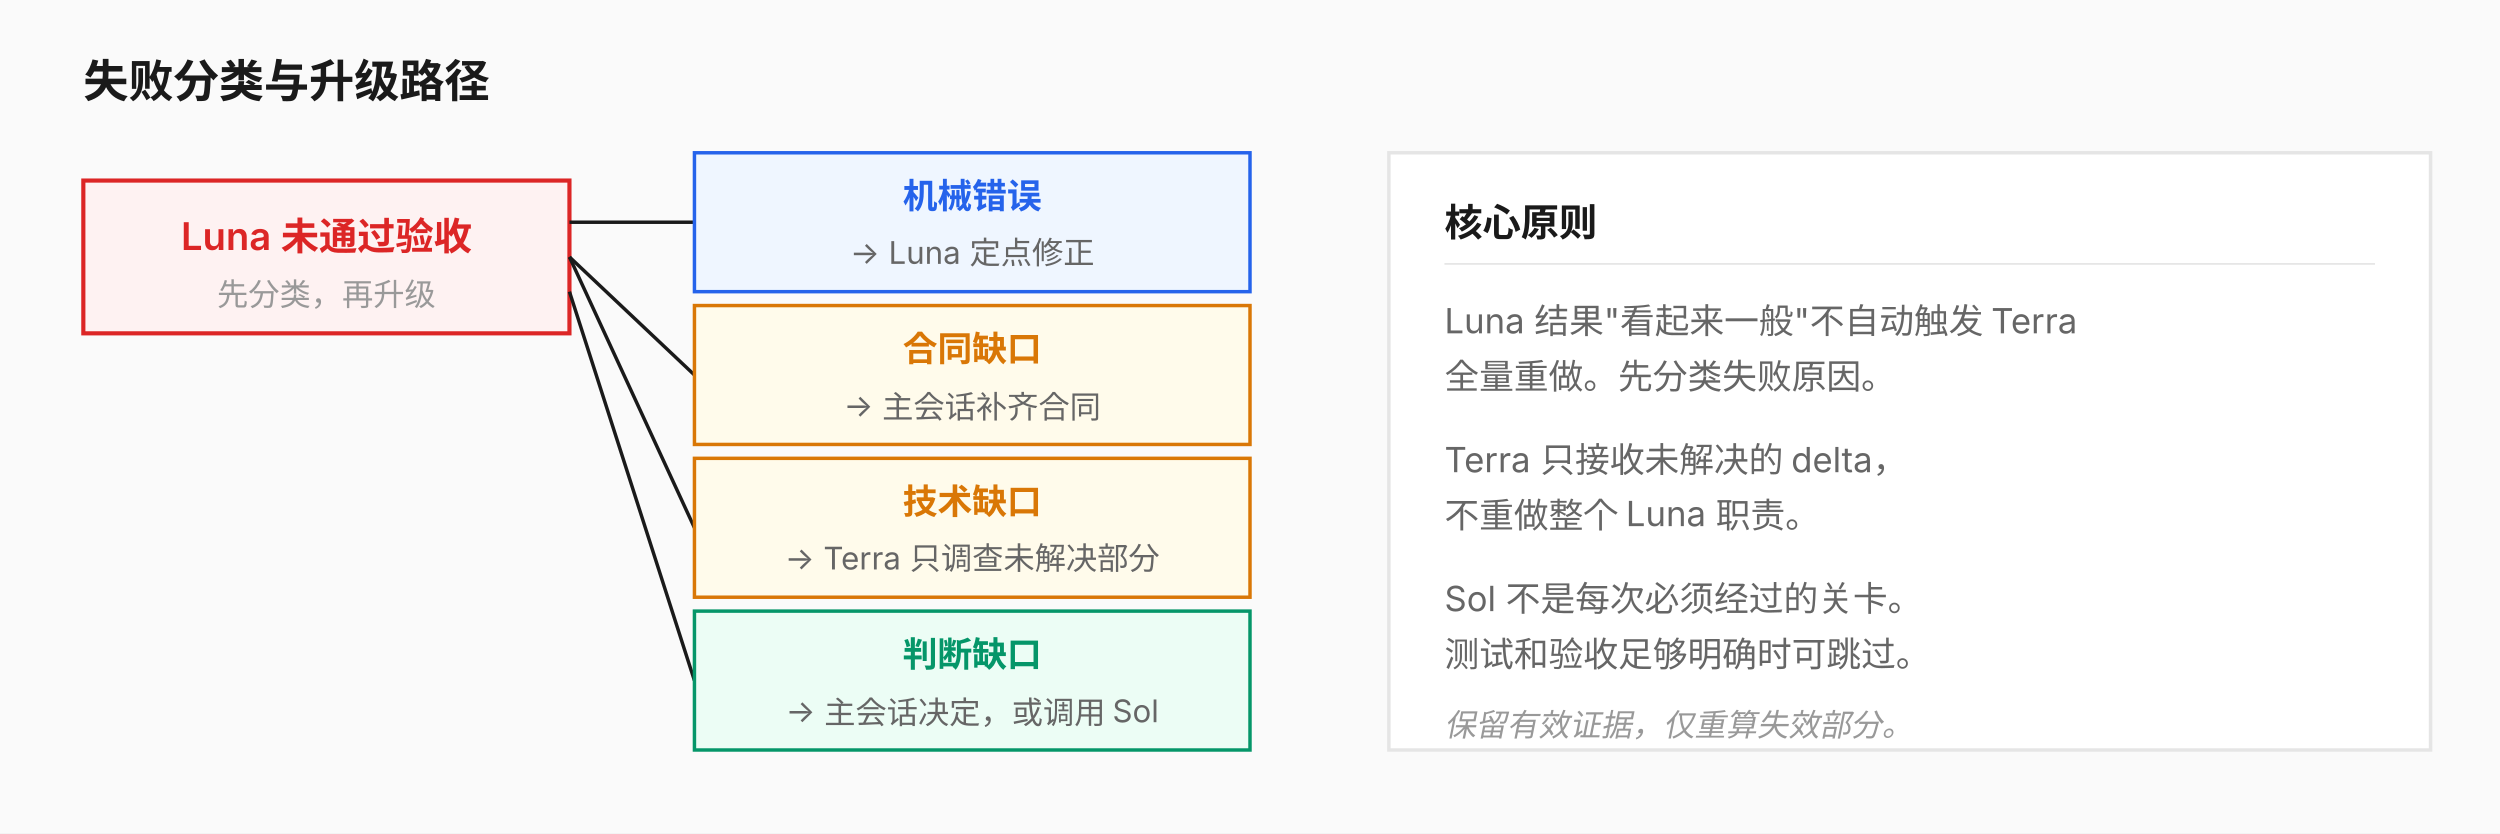
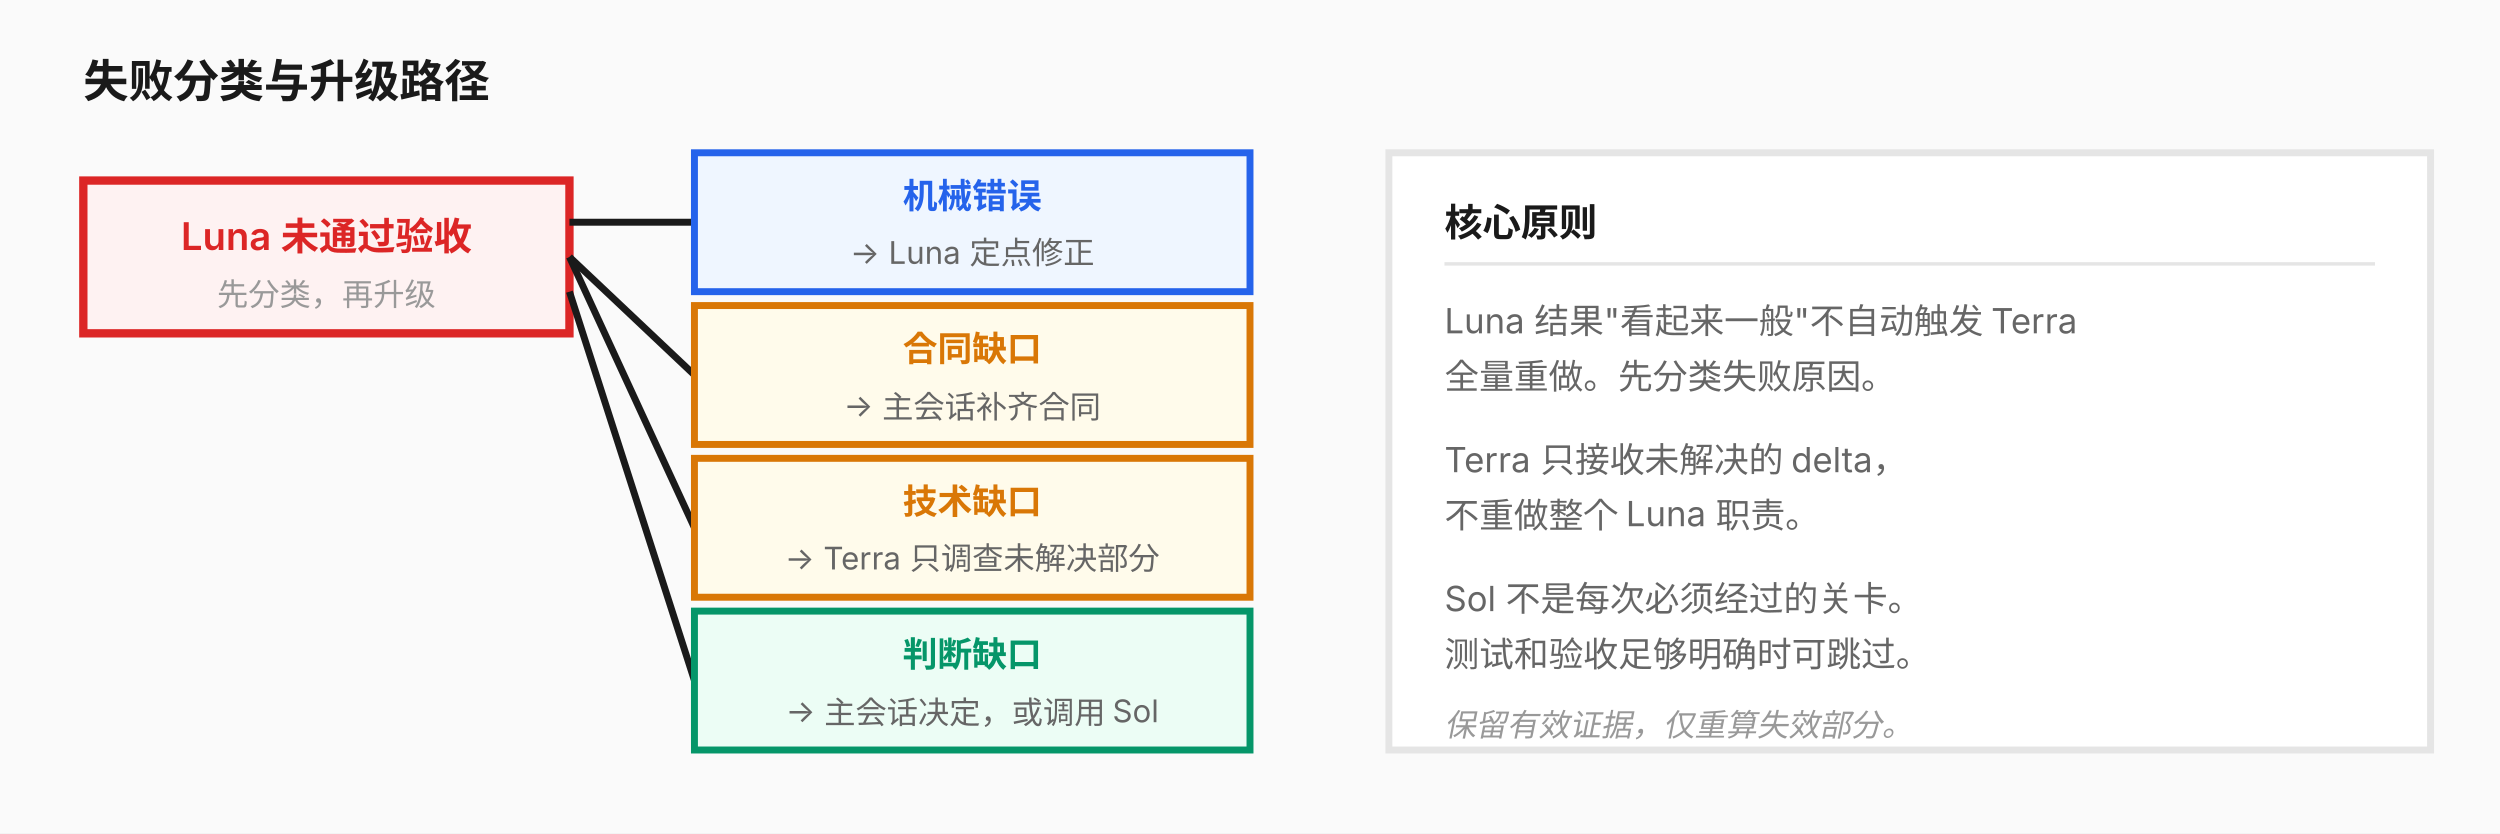
- <svg xmlns="http://www.w3.org/2000/svg" viewBox="0 0 720 240" fill="none" font-family="Inter, Helvetica, 'Noto Sans SC', sans-serif">
-   <rect width="720" height="240" fill="#fafafa" />
-   <text x="24" y="28" fill="#1a1a1a" font-size="13" font-weight="600">失败分类与升级路径</text>
-   <rect x="24" y="52" width="140" height="44" rx="0" fill="#fef2f2" stroke="#dc2626" stroke-width="1.2" />
-   <text x="94" y="72" text-anchor="middle" fill="#dc2626" font-size="11" font-weight="600">Luna 未通过验收</text>
-   <text x="94" y="88" text-anchor="middle" fill="#999" font-size="9">先分类，再升级</text>
-   <line x1="164" y1="64" x2="200" y2="64" stroke="#1a1a1a" stroke-width="1" />
-   <line x1="164" y1="74" x2="200" y2="108" stroke="#1a1a1a" stroke-width="1" />
-   <line x1="164" y1="74" x2="200" y2="152" stroke="#1a1a1a" stroke-width="1" />
-   <line x1="164" y1="84" x2="200" y2="196" stroke="#1a1a1a" stroke-width="1" />
-   <rect x="200" y="44" width="160" height="40" rx="0" fill="#eff6ff" stroke="#2563eb" stroke-width="1" />
-   <text x="280" y="60" text-anchor="middle" fill="#2563eb" font-size="10" font-weight="600">机械错误</text>
-   <text x="280" y="76" text-anchor="middle" fill="#666" font-size="9">→ Luna 定点修正</text>
-   <rect x="200" y="88" width="160" height="40" rx="0" fill="#fffbeb" stroke="#d97706" stroke-width="1" />
-   <text x="280" y="104" text-anchor="middle" fill="#d97706" font-size="10" font-weight="600">合同缺口</text>
-   <text x="280" y="120" text-anchor="middle" fill="#666" font-size="9">→ 主会话补齐合同</text>
-   <rect x="200" y="132" width="160" height="40" rx="0" fill="#fffbeb" stroke="#d97706" stroke-width="1" />
-   <text x="280" y="148" text-anchor="middle" fill="#d97706" font-size="10" font-weight="600">技术缺口</text>
-   <text x="280" y="164" text-anchor="middle" fill="#666" font-size="9">→ Terra 只调查未解决部分</text>
-   <rect x="200" y="176" width="160" height="40" rx="0" fill="#ecfdf5" stroke="#059669" stroke-width="1" />
-   <text x="280" y="192" text-anchor="middle" fill="#059669" font-size="10" font-weight="600">判断缺口</text>
-   <text x="280" y="208" text-anchor="middle" fill="#666" font-size="9">→ 主会话决定，或调用 Sol</text>
-   <rect x="400" y="44" width="300" height="172" rx="0" fill="#fff" stroke="#e5e5e5" stroke-width="1" />
-   <text x="416" y="68" fill="#1a1a1a" font-size="11" font-weight="600">核心原则</text>
-   <line x1="416" y1="76" x2="684" y2="76" stroke="#e5e5e5" stroke-width="0.5" />
-   <text x="416" y="96" fill="#666" font-size="10">Luna 结果"看起来一般"不自动触发 Terra</text>
-   <text x="416" y="112" fill="#666" font-size="10">全量重做。先分类失败原因。</text>
-   <text x="416" y="136" fill="#666" font-size="10">Terra 只接收未解决的 delta，</text>
-   <text x="416" y="152" fill="#666" font-size="10">不重做整个 Luna 职责。</text>
-   <text x="416" y="176" fill="#666" font-size="10">Sol 不是每次必须经过的关卡。</text>
-   <text x="416" y="192" fill="#666" font-size="10">测试和验收足够明确时可跳过。</text>
-   <text x="416" y="212" fill="#999" font-size="9" font-style="italic">保留有效证据，仅重算失效部分。</text>
+ <svg xmlns="http://www.w3.org/2000/svg" viewBox="0 0 1440 480" fill="none" font-family="Inter, Helvetica, 'Noto Sans SC', sans-serif">
+   <rect width="1440" height="480" fill="#fafafa" />
+   <text x="48" y="56" fill="#1a1a1a" font-size="26" font-weight="600">失败分类与升级路径</text>
+   <rect x="48" y="104" width="280" height="88" rx="0" fill="#fef2f2" stroke="#dc2626" stroke-width="4.8" />
+   <text x="188" y="144" text-anchor="middle" fill="#dc2626" font-size="22" font-weight="600">Luna 未通过验收</text>
+   <text x="188" y="176" text-anchor="middle" fill="#999" font-size="18">先分类，再升级</text>
+   <line x1="328" y1="128" x2="400" y2="128" stroke="#1a1a1a" stroke-width="4" />
+   <line x1="328" y1="148" x2="400" y2="216" stroke="#1a1a1a" stroke-width="4" />
+   <line x1="328" y1="148" x2="400" y2="304" stroke="#1a1a1a" stroke-width="4" />
+   <line x1="328" y1="168" x2="400" y2="392" stroke="#1a1a1a" stroke-width="4" />
+   <rect x="400" y="88" width="320" height="80" rx="0" fill="#eff6ff" stroke="#2563eb" stroke-width="4" />
+   <text x="560" y="120" text-anchor="middle" fill="#2563eb" font-size="20" font-weight="600">机械错误</text>
+   <text x="560" y="152" text-anchor="middle" fill="#666" font-size="18">→ Luna 定点修正</text>
+   <rect x="400" y="176" width="320" height="80" rx="0" fill="#fffbeb" stroke="#d97706" stroke-width="4" />
+   <text x="560" y="208" text-anchor="middle" fill="#d97706" font-size="20" font-weight="600">合同缺口</text>
+   <text x="560" y="240" text-anchor="middle" fill="#666" font-size="18">→ 主会话补齐合同</text>
+   <rect x="400" y="264" width="320" height="80" rx="0" fill="#fffbeb" stroke="#d97706" stroke-width="4" />
+   <text x="560" y="296" text-anchor="middle" fill="#d97706" font-size="20" font-weight="600">技术缺口</text>
+   <text x="560" y="328" text-anchor="middle" fill="#666" font-size="18">→ Terra 只调查未解决部分</text>
+   <rect x="400" y="352" width="320" height="80" rx="0" fill="#ecfdf5" stroke="#059669" stroke-width="4" />
+   <text x="560" y="384" text-anchor="middle" fill="#059669" font-size="20" font-weight="600">判断缺口</text>
+   <text x="560" y="416" text-anchor="middle" fill="#666" font-size="18">→ 主会话决定，或调用 Sol</text>
+   <rect x="800" y="88" width="600" height="344" rx="0" fill="#fff" stroke="#e5e5e5" stroke-width="4" />
+   <text x="832" y="136" fill="#1a1a1a" font-size="22" font-weight="600">核心原则</text>
+   <line x1="832" y1="152" x2="1368" y2="152" stroke="#e5e5e5" stroke-width="2" />
+   <text x="832" y="192" fill="#666" font-size="20">Luna 结果"看起来一般"不自动触发 Terra</text>
+   <text x="832" y="224" fill="#666" font-size="20">全量重做。先分类失败原因。</text>
+   <text x="832" y="272" fill="#666" font-size="20">Terra 只接收未解决的 delta，</text>
+   <text x="832" y="304" fill="#666" font-size="20">不重做整个 Luna 职责。</text>
+   <text x="832" y="352" fill="#666" font-size="20">Sol 不是每次必须经过的关卡。</text>
+   <text x="832" y="384" fill="#666" font-size="20">测试和验收足够明确时可跳过。</text>
+   <text x="832" y="424" fill="#999" font-size="18" font-style="italic">保留有效证据，仅重算失效部分。</text>
</svg>
